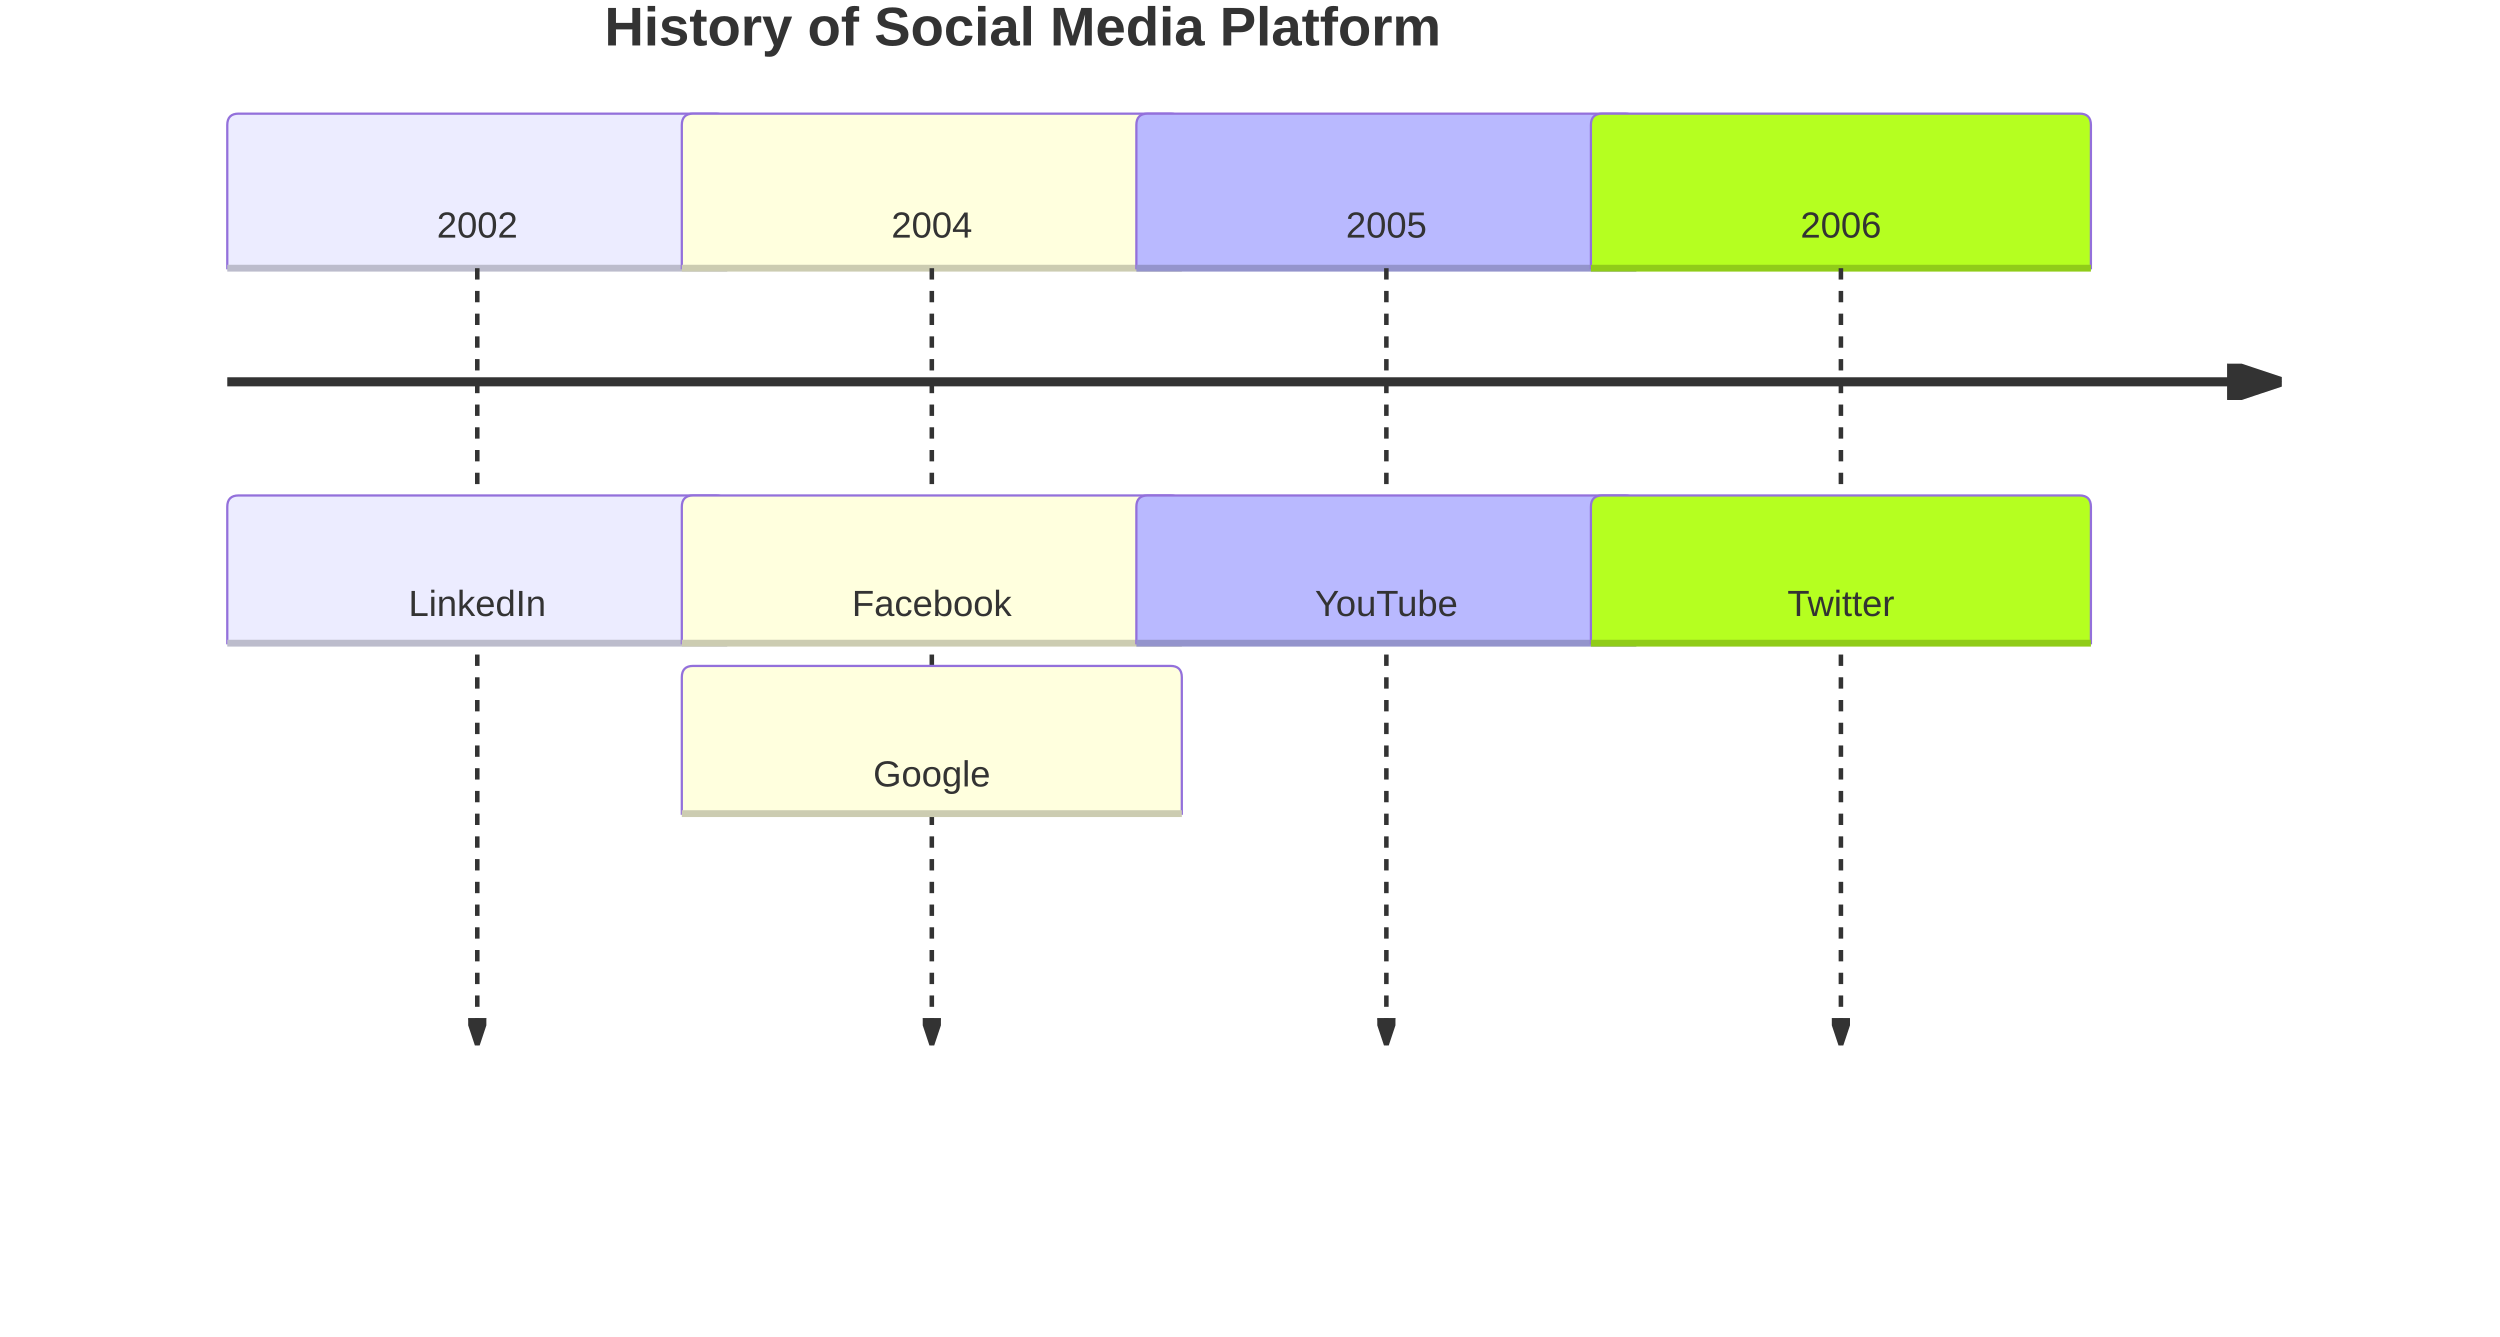
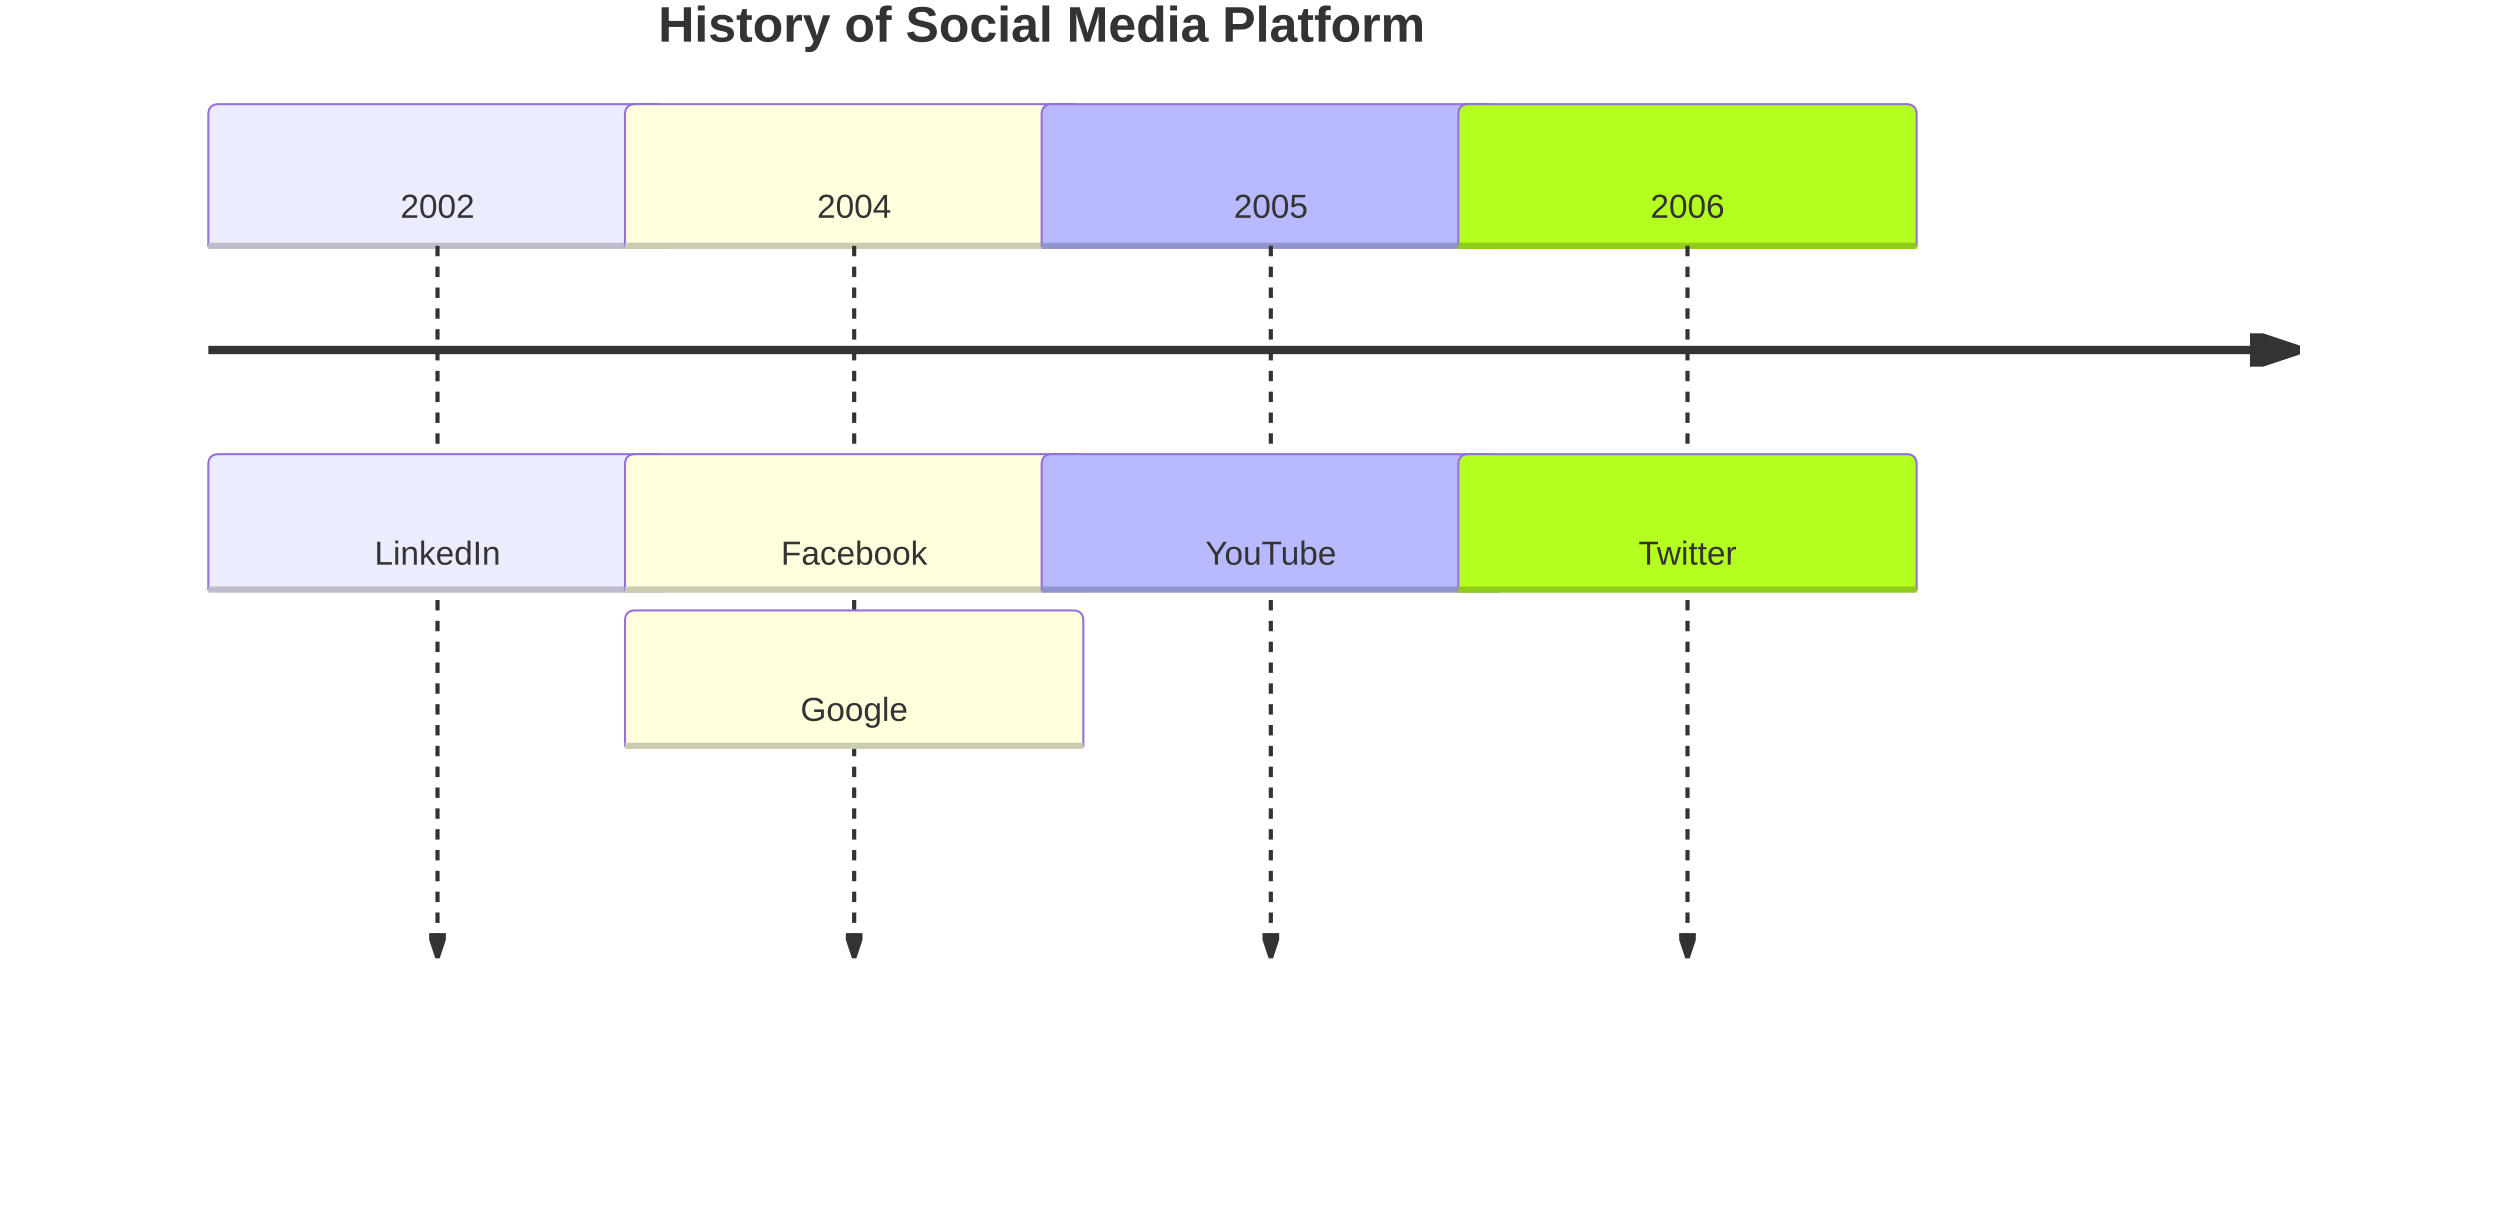
- <svg xmlns="http://www.w3.org/2000/svg" width="1100" height="588" viewBox="0 0 1100 588" class="mermaid">
+ <svg xmlns="http://www.w3.org/2000/svg" width="1200" height="588" viewBox="0 0 1200 588" class="mermaid">
  <style>

.mermaid {
  font-family: trebuchet ms, verdana, arial, sans-serif;
  font-size: 16px;
}

.node rect,
.node polygon,
.node circle,
.node ellipse,
.node path {
  fill: #ECECFF;
  stroke: #9370DB;
  stroke-width: 1px;
}

.node line {
  stroke: #9370DB;
  stroke-width: 1px;
}

.node .label {
  fill: #333333;
}

.node text {
  fill: #333333;
  font-family: trebuchet ms, verdana, arial, sans-serif;
  font-size: 16px;
}

.edge-path {
  fill: none;
  stroke: #333333;
  stroke-width: 1px;
}

.edge-label {
  fill: #333333;
  font-family: trebuchet ms, verdana, arial, sans-serif;
}

.edge-label-bg {
  fill: rgba(232, 232, 232, 0.8);
}

.subgraph {
  fill: #ffffde;
  stroke: #aaaa33;
  stroke-width: 1px;
}

.subgraph-title {
  fill: #333333;
  font-weight: bold;
}

.cluster rect {
  fill: #ffffde;
  stroke: #aaaa33;
  stroke-width: 1px;
  rx: 5px;
  ry: 5px;
}

.cluster-label {
  fill: #333333;
  font-family: trebuchet ms, verdana, arial, sans-serif;
  font-size: 16px;
  font-weight: bold;
}

marker path {
  fill: #333333;
  stroke: #333333;
}


.titleText {
  text-anchor: middle;
  font-size: 24px;
  fill: #333333;
  font-family: trebuchet ms, verdana, arial, sans-serif;
}

.timeline-node {
  font-family: trebuchet ms, verdana, arial, sans-serif;
}

.timeline-node text {
  fill: #333333;
  font-size: 16px;
}

.lineWrapper line {
  stroke: #333333;
}

.section-0 {
  fill: #ECECFF;
}

.section-0 text {
  fill: #333;
}

.node-section-0 {
  fill: #ECECFF;
  stroke: #9370DB;
  stroke-width: 1px;
}

.node-line-0 {
  stroke: #bcbccc;
  stroke-width: 3px;
}

.section-1 {
  fill: #ffffde;
}

.section-1 text {
  fill: #333;
}

.node-section-1 {
  fill: #ffffde;
  stroke: #9370DB;
  stroke-width: 1px;
}

.node-line-1 {
  stroke: #ccccb1;
  stroke-width: 3px;
}

.section-2 {
  fill: #b9b9ff;
}

.section-2 text {
  fill: #333;
}

.node-section-2 {
  fill: #b9b9ff;
  stroke: #9370DB;
  stroke-width: 1px;
}

.node-line-2 {
  stroke: #9494cc;
  stroke-width: 3px;
}

.section-3 {
  fill: #b5ff20;
}

.section-3 text {
  fill: #333;
}

.node-section-3 {
  fill: #b5ff20;
  stroke: #9370DB;
  stroke-width: 1px;
}

.node-line-3 {
  stroke: #90cc19;
  stroke-width: 3px;
}

.section-4 {
  fill: #d4ffb2;
}

.section-4 text {
  fill: #333;
}

.node-section-4 {
  fill: #d4ffb2;
  stroke: #9370DB;
  stroke-width: 1px;
}

.node-line-4 {
  stroke: #a9cc8e;
  stroke-width: 3px;
}

.section-5 {
  fill: #ffb3e6;
}

.section-5 text {
  fill: #333;
}

.node-section-5 {
  fill: #ffb3e6;
  stroke: #9370DB;
  stroke-width: 1px;
}

.node-line-5 {
  stroke: #cc8fb8;
  stroke-width: 3px;
}

.section-6 {
  fill: #ffd700;
}

.section-6 text {
  fill: #333;
}

.node-section-6 {
  fill: #ffd700;
  stroke: #9370DB;
  stroke-width: 1px;
}

.node-line-6 {
  stroke: #ccac00;
  stroke-width: 3px;
}

.section-7 {
  fill: #c4c4ff;
}

.section-7 text {
  fill: #333;
}

.node-section-7 {
  fill: #c4c4ff;
  stroke: #9370DB;
  stroke-width: 1px;
}

.node-line-7 {
  stroke: #9c9ccc;
  stroke-width: 3px;
}

.section-8 {
  fill: #ffe6cc;
}

.section-8 text {
  fill: #333;
}

.node-section-8 {
  fill: #ffe6cc;
  stroke: #9370DB;
  stroke-width: 1px;
}

.node-line-8 {
  stroke: #ccb8a3;
  stroke-width: 3px;
}

.section-9 {
  fill: #ccffcc;
}

.section-9 text {
  fill: #333;
}

.node-section-9 {
  fill: #ccffcc;
  stroke: #9370DB;
  stroke-width: 1px;
}

.node-line-9 {
  stroke: #a3cca3;
  stroke-width: 3px;
}

.section-10 {
  fill: #ECECFF;
}

.section-10 text {
  fill: #333;
}

.node-section-10 {
  fill: #ECECFF;
  stroke: #9370DB;
  stroke-width: 1px;
}

.node-line-10 {
  stroke: #bcbccc;
  stroke-width: 3px;
}

.section-11 {
  fill: #ffffde;
}

.section-11 text {
  fill: #333;
}

.node-section-11 {
  fill: #ffffde;
  stroke: #9370DB;
  stroke-width: 1px;
}

.node-line-11 {
  stroke: #ccccb1;
  stroke-width: 3px;
}

  </style>
  <g class="root">
    <g class="clusters">

    </g>
    <g class="edgePaths">

    </g>
    <g class="edgeLabels">

    </g>
    <g class="nodes">

    </g>
    <defs>
      <marker id="arrowhead" refX="5" refY="2" markerWidth="6" markerHeight="4" orient="auto">
        <path d="M 0,0 V 4 L6,2 Z" />
      </marker>
    </defs>
-     <text x="450" y="20" class="titleText" font-weight="bold" font-size="4ex" text-anchor="middle">History of Social Media Platform</text>
+     <text x="500" y="20" class="titleText" font-size="4ex" font-weight="bold" text-anchor="middle">History of Social Media Platform</text>
    <g class="taskWrapper timeline-node section-0" transform="translate(100, 50)">
      <path d="M0 63 v-58 q0,-5 5,-5 h210 q5,0 5,5 v63 H0 Z" class="node-bkg node-section-0" />
      <line x1="0" y1="68" x2="220" y2="68" class="node-line-0" />
-       <text x="110" y="34" alignment-baseline="middle" dy="1em" text-anchor="middle" dominant-baseline="middle">2002</text>
+       <text x="110" y="34" alignment-baseline="middle" dominant-baseline="middle" dy="1em" text-anchor="middle">2002</text>
    </g>
    <g class="lineWrapper">
-       <line x1="210" y1="118" x2="210" y2="458" stroke="black" stroke-dasharray="5,5" stroke-width="2" marker-end="url(#arrowhead)" />
+       <line x1="210" y1="118" x2="210" y2="458" stroke-dasharray="5,5" stroke="black" stroke-width="2" marker-end="url(#arrowhead)" />
    </g>
    <g class="eventWrapper timeline-node section-0" transform="translate(100, 218)">
      <path d="M0 60 v-55 q0,-5 5,-5 h210 q5,0 5,5 v60 H0 Z" class="node-bkg node-section-0" />
      <line x1="0" y1="65" x2="220" y2="65" class="node-line-0" />
-       <text x="110" y="32.5" text-anchor="middle" alignment-baseline="middle" dominant-baseline="middle" dy="1em">LinkedIn</text>
+       <text x="110" y="32.5" alignment-baseline="middle" text-anchor="middle" dy="1em" dominant-baseline="middle">LinkedIn</text>
    </g>
    <g class="taskWrapper timeline-node section-1" transform="translate(300, 50)">
      <path d="M0 63 v-58 q0,-5 5,-5 h210 q5,0 5,5 v63 H0 Z" class="node-bkg node-section-1" />
      <line x1="0" y1="68" x2="220" y2="68" class="node-line-1" />
-       <text x="110" y="34" dominant-baseline="middle" text-anchor="middle" alignment-baseline="middle" dy="1em">2004</text>
+       <text x="110" y="34" text-anchor="middle" dominant-baseline="middle" dy="1em" alignment-baseline="middle">2004</text>
    </g>
    <g class="lineWrapper">
-       <line x1="410" y1="118" x2="410" y2="458" stroke="black" stroke-width="2" marker-end="url(#arrowhead)" stroke-dasharray="5,5" />
+       <line x1="410" y1="118" x2="410" y2="458" stroke-dasharray="5,5" stroke="black" stroke-width="2" marker-end="url(#arrowhead)" />
    </g>
    <g class="eventWrapper timeline-node section-1" transform="translate(300, 218)">
      <path d="M0 60 v-55 q0,-5 5,-5 h210 q5,0 5,5 v60 H0 Z" class="node-bkg node-section-1" />
      <line x1="0" y1="65" x2="220" y2="65" class="node-line-1" />
-       <text x="110" y="32.5" dominant-baseline="middle" alignment-baseline="middle" dy="1em" text-anchor="middle">Facebook</text>
+       <text x="110" y="32.5" dominant-baseline="middle" dy="1em" alignment-baseline="middle" text-anchor="middle">Facebook</text>
    </g>
    <g class="eventWrapper timeline-node section-1" transform="translate(300, 293)">
      <path d="M0 60 v-55 q0,-5 5,-5 h210 q5,0 5,5 v60 H0 Z" class="node-bkg node-section-1" />
      <line x1="0" y1="65" x2="220" y2="65" class="node-line-1" />
-       <text x="110" y="32.5" text-anchor="middle" alignment-baseline="middle" dy="1em" dominant-baseline="middle">Google</text>
+       <text x="110" y="32.5" dy="1em" alignment-baseline="middle" dominant-baseline="middle" text-anchor="middle">Google</text>
    </g>
    <g class="taskWrapper timeline-node section-2" transform="translate(500, 50)">
      <path d="M0 63 v-58 q0,-5 5,-5 h210 q5,0 5,5 v63 H0 Z" class="node-bkg node-section-2" />
      <line x1="0" y1="68" x2="220" y2="68" class="node-line-2" />
-       <text x="110" y="34" dy="1em" text-anchor="middle" dominant-baseline="middle" alignment-baseline="middle">2005</text>
+       <text x="110" y="34" text-anchor="middle" dy="1em" alignment-baseline="middle" dominant-baseline="middle">2005</text>
    </g>
    <g class="lineWrapper">
-       <line x1="610" y1="118" x2="610" y2="458" stroke="black" stroke-dasharray="5,5" stroke-width="2" marker-end="url(#arrowhead)" />
+       <line x1="610" y1="118" x2="610" y2="458" stroke-dasharray="5,5" marker-end="url(#arrowhead)" stroke="black" stroke-width="2" />
    </g>
    <g class="eventWrapper timeline-node section-2" transform="translate(500, 218)">
      <path d="M0 60 v-55 q0,-5 5,-5 h210 q5,0 5,5 v60 H0 Z" class="node-bkg node-section-2" />
      <line x1="0" y1="65" x2="220" y2="65" class="node-line-2" />
-       <text x="110" y="32.5" dominant-baseline="middle" alignment-baseline="middle" text-anchor="middle" dy="1em">YouTube</text>
+       <text x="110" y="32.5" alignment-baseline="middle" text-anchor="middle" dominant-baseline="middle" dy="1em">YouTube</text>
    </g>
    <g class="taskWrapper timeline-node section-3" transform="translate(700, 50)">
      <path d="M0 63 v-58 q0,-5 5,-5 h210 q5,0 5,5 v63 H0 Z" class="node-bkg node-section-3" />
      <line x1="0" y1="68" x2="220" y2="68" class="node-line-3" />
-       <text x="110" y="34" alignment-baseline="middle" dominant-baseline="middle" text-anchor="middle" dy="1em">2006</text>
+       <text x="110" y="34" dominant-baseline="middle" alignment-baseline="middle" text-anchor="middle" dy="1em">2006</text>
    </g>
    <g class="lineWrapper">
-       <line x1="810" y1="118" x2="810" y2="458" marker-end="url(#arrowhead)" stroke="black" stroke-width="2" stroke-dasharray="5,5" />
+       <line x1="810" y1="118" x2="810" y2="458" stroke="black" marker-end="url(#arrowhead)" stroke-width="2" stroke-dasharray="5,5" />
    </g>
    <g class="eventWrapper timeline-node section-3" transform="translate(700, 218)">
      <path d="M0 60 v-55 q0,-5 5,-5 h210 q5,0 5,5 v60 H0 Z" class="node-bkg node-section-3" />
      <line x1="0" y1="65" x2="220" y2="65" class="node-line-3" />
-       <text x="110" y="32.5" alignment-baseline="middle" text-anchor="middle" dominant-baseline="middle" dy="1em">Twitter</text>
+       <text x="110" y="32.5" text-anchor="middle" alignment-baseline="middle" dominant-baseline="middle" dy="1em">Twitter</text>
    </g>
    <g class="lineWrapper">
-       <line x1="100" y1="168" x2="1000" y2="168" stroke="black" stroke-width="4" marker-end="url(#arrowhead)" />
+       <line x1="100" y1="168" x2="1100" y2="168" stroke-width="4" stroke="black" marker-end="url(#arrowhead)" />
    </g>
  </g>
</svg>
